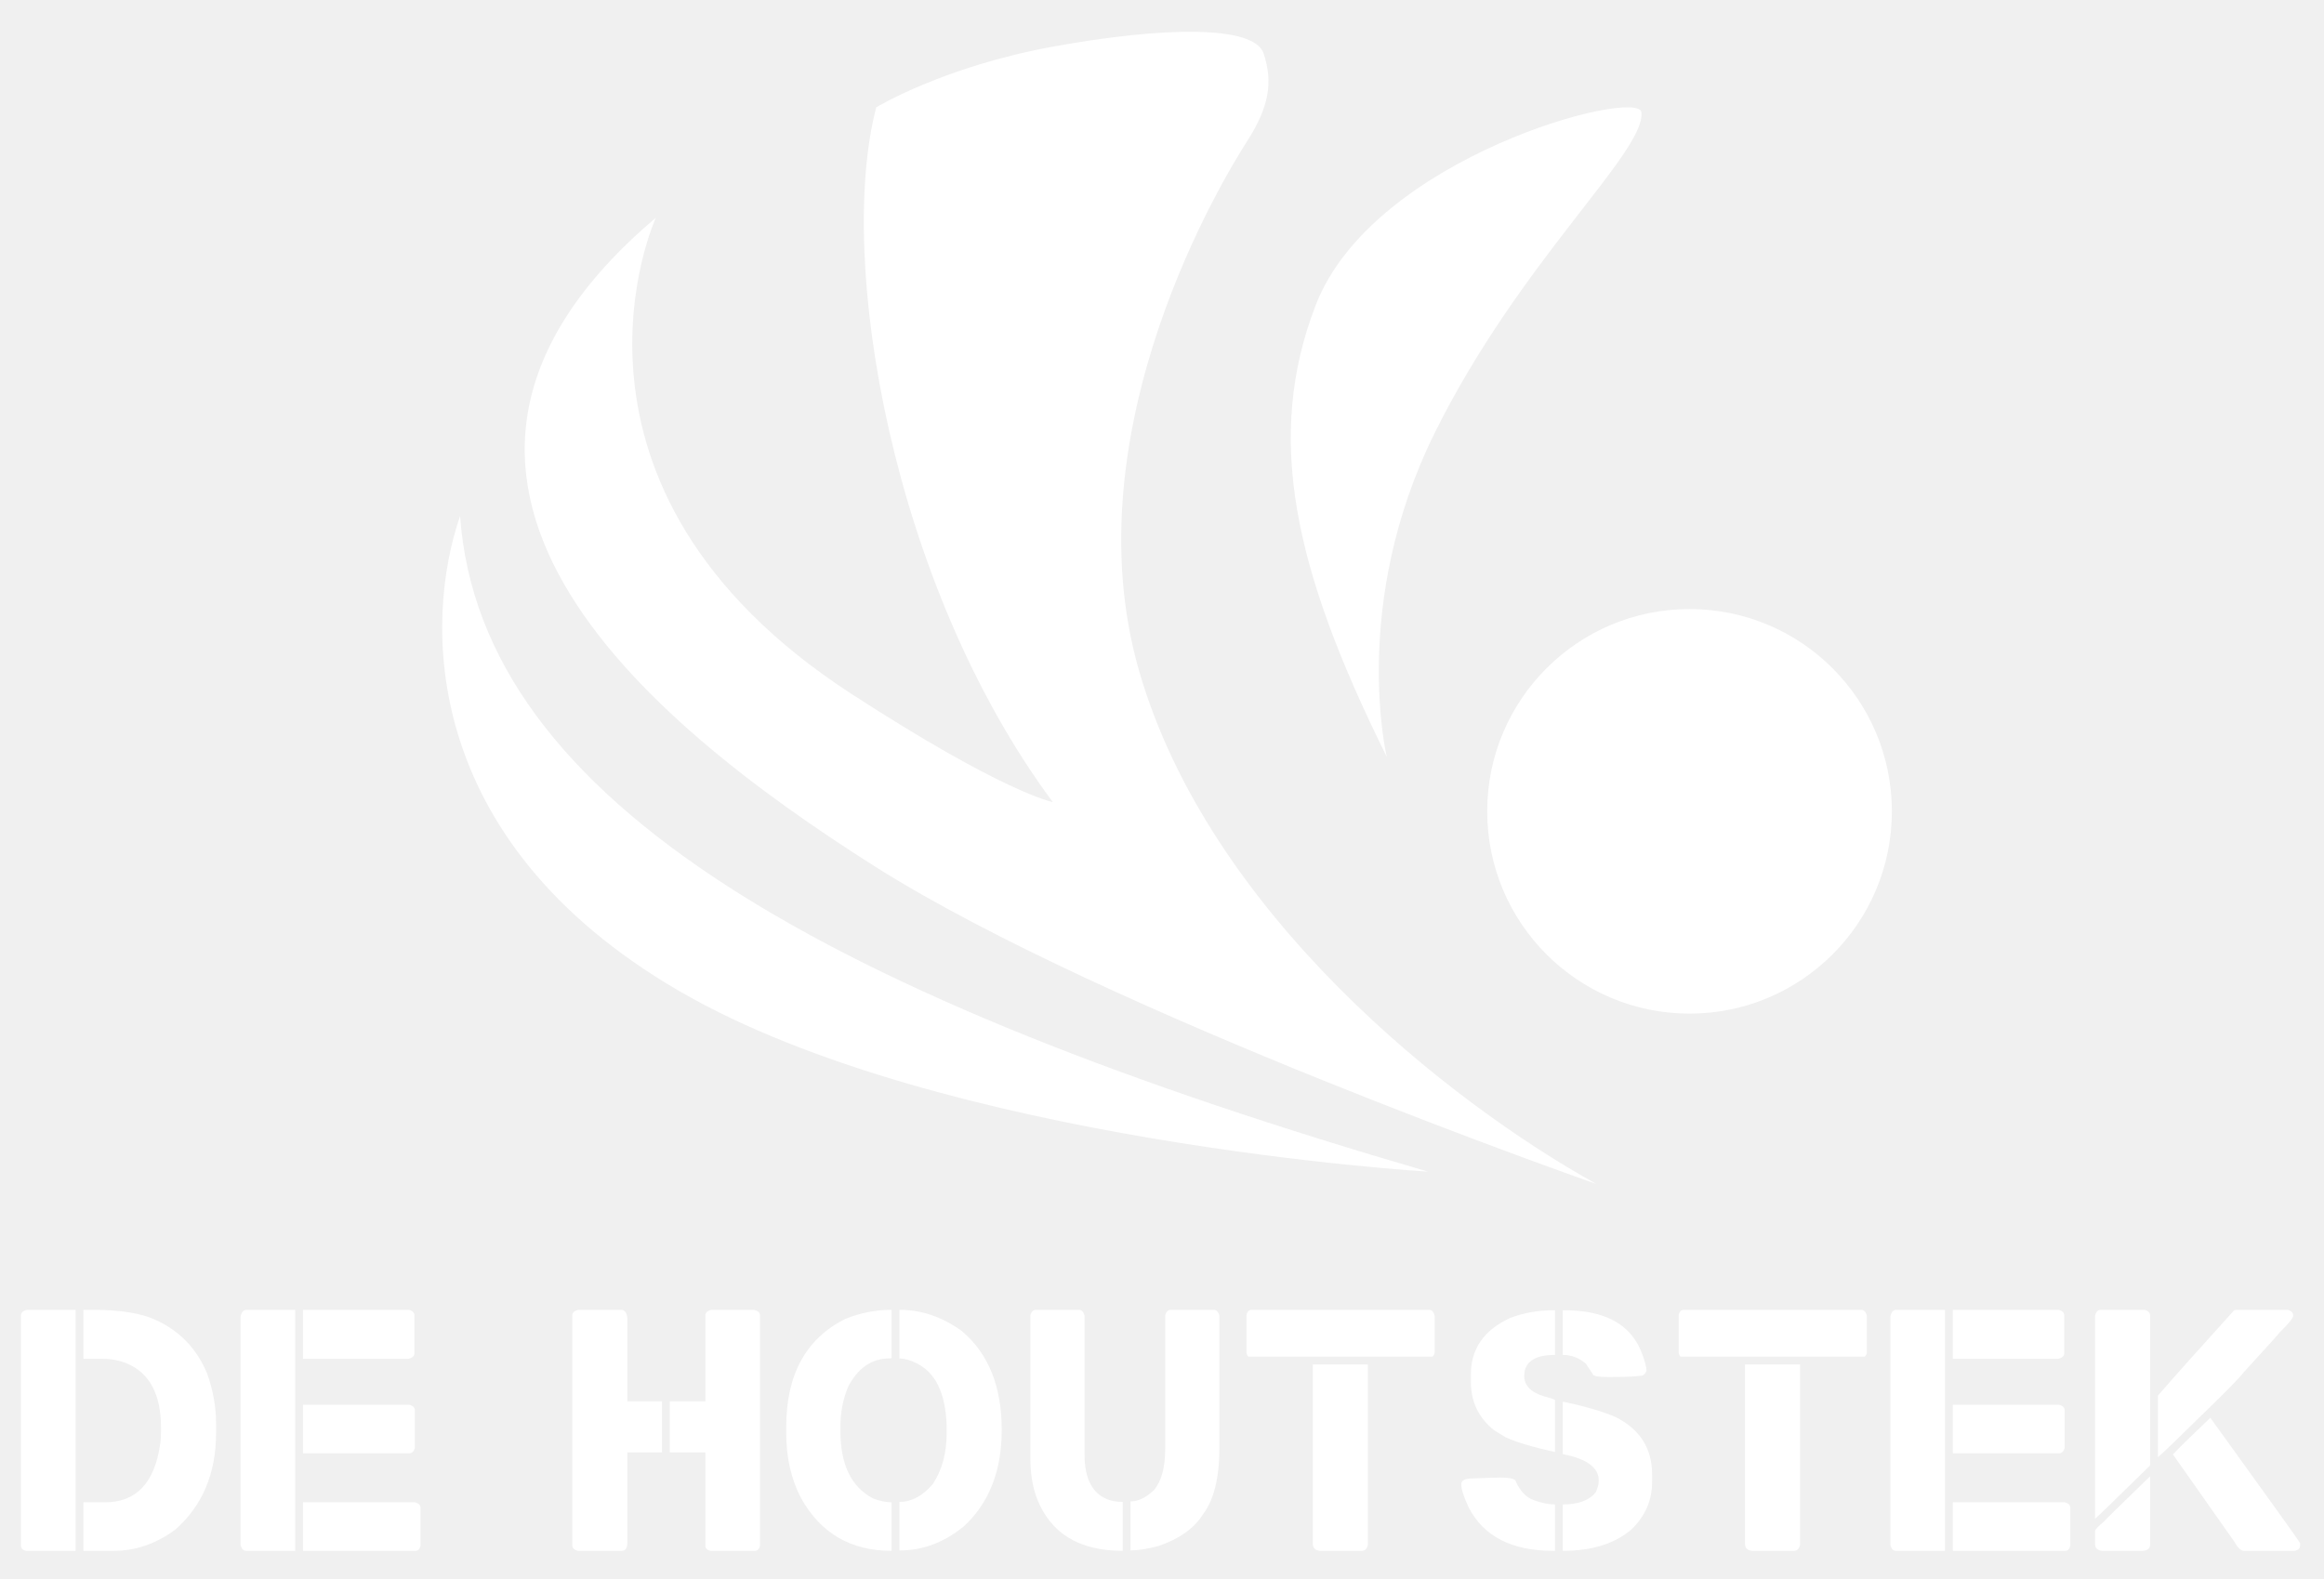
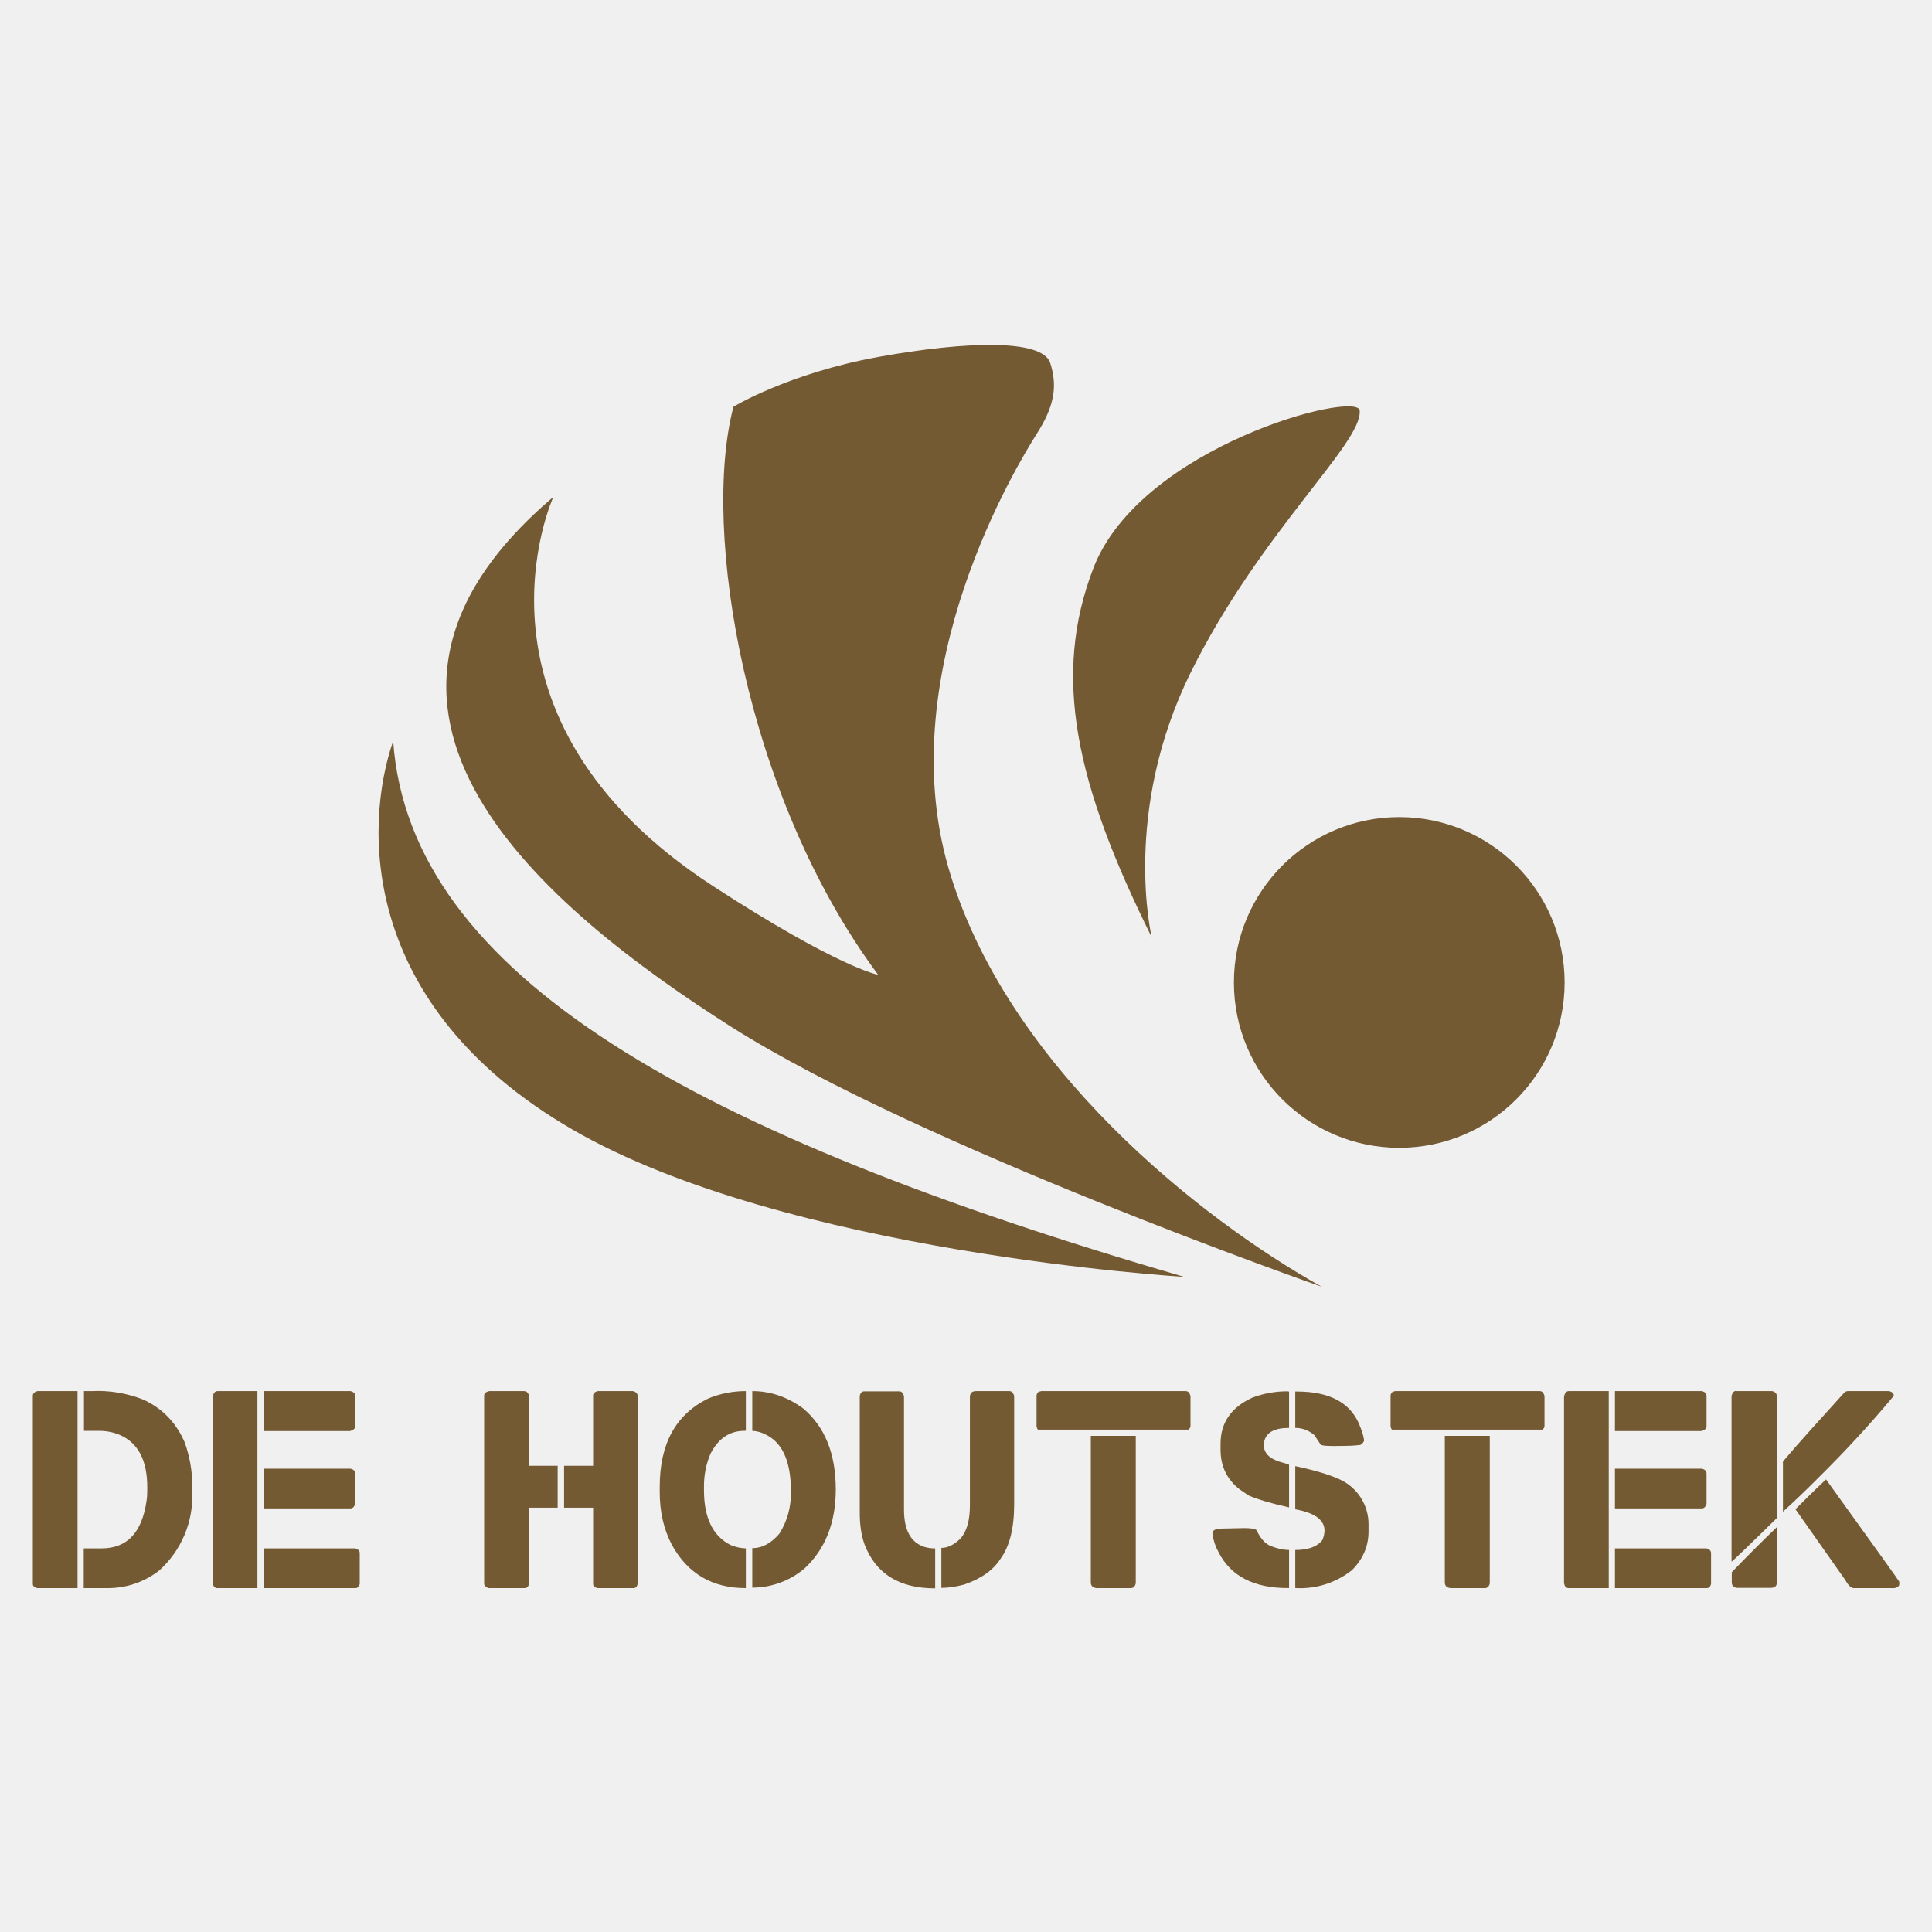
- <svg xmlns="http://www.w3.org/2000/svg" viewBox="0 0 1064.156 722.885" height="722.885" width="1064.156" xml:space="preserve" id="svg2" version="1.1">
-   <defs id="defs6">
-     <clipPath id="clipPath18" clipPathUnits="userSpaceOnUse">
-       <path id="path16" d="M 0,542.164 H 798.117 V 0 H 0 Z" />
+ <svg xmlns="http://www.w3.org/2000/svg" xml:space="preserve" viewBox="0 0 1080 1080">
+   <g transform="translate(540 540) matrix(1.33 0 0 -1.33 242.2 9.2)" clip-path="url(#a)">
+     <clipPath id="a">
+       <path transform="translate(-580.2 -263.5)" d="M0 542.2h798.1V0H0Z" stroke-linecap="round" />
    </clipPath>
-   </defs>
-   <g transform="matrix(1.333333,0,0,-1.333333,0,722.8853)" id="g10">
-     <g id="g12">
-       <g clip-path="url(#clipPath18)" id="g14">
-         <g transform="translate(510.7451,263.4651)" id="g20">
-           <path id="path22" style="fill:#ffffff;fill-opacity:1;fill-rule:nonzero;stroke:none" d="m 0,0 c 0,38.374 31.108,69.483 69.483,69.483 38.374,0 69.483,-31.109 69.483,-69.483 0,-38.375 -31.109,-69.483 -69.483,-69.483 C 31.108,-69.483 0,-38.375 0,0" />
-         </g>
-         <g transform="translate(563.7061,503.5701)" id="g24">
-           <path id="path26" style="fill:#ffffff;fill-opacity:1;fill-rule:nonzero;stroke:none" d="m 0,0 c -0.889,8.584 -92.142,-15.043 -111.886,-66.285 -17.488,-45.387 -7.521,-90.731 24.446,-155.135 0,0 -12.693,52.451 16.454,111.315 C -41.84,-51.242 1.41,-13.633 0,0" />
-         </g>
-         <g transform="translate(361.5596,266.636)" id="g28">
-           <path id="path30" style="fill:#ffffff;fill-opacity:1;fill-rule:nonzero;stroke:none" d="m 0,0 c -55.473,74.747 -74.277,186.326 -60.644,238.661 0,0 23.036,13.984 60.644,20.839 37.609,6.854 69.105,7.521 72.396,-2.351 3.292,-9.872 1.881,-18.334 -5.641,-30.087 C 59.233,215.31 5.642,128.339 29.617,45.13 c 23.975,-83.209 106.244,-148.084 157.016,-176.29 0,0 -168.299,58.764 -247.747,109.065 -79.448,50.302 -180.051,133.981 -75.217,222.831 0,0 -42.486,-92.423 67.226,-163.597 C -16.515,3.021 0,0 0,0" />
-         </g>
-         <g transform="translate(158.0029,364.8885)" id="g32">
-           <path id="path34" style="fill:#ffffff;fill-opacity:1;fill-rule:nonzero;stroke:none" d="m 0,0 c 7.052,-98.723 127.399,-165.478 332.366,-225.182 0,0 -167.358,9.873 -257.149,62.055 C -14.573,-110.945 -12.223,-35.258 0,0" />
-         </g>
-         <g transform="translate(28.6421,92.2254)" id="g36">
-           <path id="path38" style="fill:#ffffff;fill-opacity:1;fill-rule:nonzero;stroke:none" d="m 0,0 h 3.275 c 9.505,0 16.752,-1.191 21.741,-3.574 8.065,-3.697 13.872,-9.752 17.422,-18.166 2.083,-5.758 3.126,-11.565 3.126,-17.421 v -3.128 c 0,-13.898 -4.666,-24.966 -13.997,-33.205 -6.602,-4.863 -13.649,-7.296 -21.144,-7.296 H 0 v 16.678 h 7.445 c 10.696,0 16.999,6.649 18.91,19.952 0.199,1.191 0.299,2.68 0.299,4.468 v 1.191 c 0,11.391 -3.872,18.735 -11.615,22.037 -2.606,1.093 -5.485,1.639 -8.637,1.639 l -6.402,0 z m -19.357,0 h 16.676 v -82.79 h -16.975 c -1.191,0.247 -1.786,0.844 -1.786,1.786 v 79.068 c 0,0.968 0.694,1.614 2.085,1.936" />
-         </g>
-         <g transform="translate(104.062,26.1131)" id="g40">
-           <path id="path42" style="fill:#ffffff;fill-opacity:1;fill-rule:nonzero;stroke:none" d="m 0,0 h 38.417 c 1.29,-0.322 1.936,-0.969 1.936,-1.937 v -12.955 c -0.249,-1.191 -0.845,-1.786 -1.787,-1.786 H 0 Z m 0,33.502 h 36.481 c 1.29,-0.322 1.936,-0.967 1.936,-1.935 V 18.761 c -0.323,-1.29 -0.968,-1.935 -1.936,-1.935 L 0,16.826 Z m 0,32.61 h 36.333 c 1.289,-0.322 1.935,-0.967 1.935,-1.935 V 51.223 c 0,-0.968 -0.695,-1.615 -2.084,-1.936 L 0,49.287 Z m -19.357,0 h 16.676 v -82.79 h -16.825 c -0.969,0 -1.614,0.696 -1.937,2.085 v 78.322 c 0.274,1.589 0.968,2.383 2.086,2.383" />
-         </g>
-         <g transform="translate(244.3286,92.2254)" id="g44">
-           <path id="path46" style="fill:#ffffff;fill-opacity:1;fill-rule:nonzero;stroke:none" d="m 0,0 h 14.592 c 1.39,-0.322 2.085,-0.968 2.085,-1.936 v -79.068 c -0.248,-1.191 -0.844,-1.786 -1.786,-1.786 H -0.298 c -1.191,0.247 -1.786,0.844 -1.786,1.786 v 32.015 h -12.21 v 17.57 h 12.21 V -1.936 C -2.084,-0.968 -1.39,-0.322 0,0 m -45.713,0 h 14.592 c 1.315,0 2.059,-0.942 2.233,-2.829 v -28.59 h 11.913 v -17.57 h -11.913 v -30.972 c 0,-1.887 -0.645,-2.829 -1.935,-2.829 h -15.04 c -1.29,0.322 -1.935,0.968 -1.935,1.936 v 78.918 c 0,0.968 0.694,1.614 2.085,1.936" />
-         </g>
-         <g transform="translate(308.8784,92.2254)" id="g48">
-           <path id="path50" style="fill:#ffffff;fill-opacity:1;fill-rule:nonzero;stroke:none" d="m 0,0 c 7.594,0 14.741,-2.433 21.442,-7.297 9.133,-7.692 13.699,-19.01 13.699,-33.949 0,-14.121 -4.368,-25.189 -13.104,-33.205 -6.75,-5.46 -13.996,-8.191 -21.74,-8.191 H 0 v 16.678 h 0.148 c 4.046,0 7.818,2.035 11.317,6.106 3.177,4.788 4.765,10.645 4.765,17.569 v 2.533 c -0.372,11.291 -3.946,18.487 -10.721,21.59 -1.688,0.868 -3.524,1.364 -5.509,1.489 z m -2.681,0 v -16.379 c 0,-0.198 -0.099,-0.298 -0.297,-0.298 h -0.298 c -6.156,0 -10.92,-3.225 -14.295,-9.678 -1.786,-4.195 -2.68,-8.761 -2.68,-13.7 v -1.637 c 0,-11.467 3.723,-19.16 11.168,-23.08 2.332,-0.894 4.467,-1.34 6.402,-1.34 V -82.79 c -14.022,0 -24.395,6.055 -31.12,18.166 -3.375,6.478 -5.063,13.873 -5.063,22.186 v 2.234 c 0,17.944 6.75,30.303 20.251,37.078 C -13.451,-1.041 -8.14,0 -2.681,0" />
-         </g>
-         <g transform="translate(402.0928,92.2254)" id="g52">
-           <path id="path54" style="fill:#ffffff;fill-opacity:1;fill-rule:nonzero;stroke:none" d="m 0,0 h 14.74 c 0.97,0 1.615,-0.695 1.937,-2.084 V -47.5 c 0,-10.225 -1.887,-17.818 -5.66,-22.782 -3.027,-4.816 -8.14,-8.438 -15.336,-10.87 -3.772,-0.993 -6.949,-1.49 -9.53,-1.49 v 16.827 c 2.631,0 5.31,1.29 8.041,3.872 2.581,3.051 3.871,7.766 3.871,14.145 V -1.936 C -1.614,-0.646 -0.968,0 0,0 m -46.31,0 h 14.742 c 0.968,0 1.613,-0.695 1.935,-2.084 v -47.649 c 0,-8.562 2.879,-13.775 8.637,-15.636 1.414,-0.396 2.804,-0.595 4.169,-0.595 h 0.298 V -82.79 c -15.138,0 -25.015,6.155 -29.632,18.464 -1.39,3.896 -2.084,8.363 -2.084,13.401 V -1.936 C -47.923,-0.646 -47.278,0 -46.31,0" />
-         </g>
-         <g transform="translate(450.8584,73.4637)" id="g56">
-           <path id="path58" style="fill:#ffffff;fill-opacity:1;fill-rule:nonzero;stroke:none" d="m 0,0 h 18.91 v -61.943 c -0.322,-1.39 -1.017,-2.085 -2.084,-2.085 H 2.383 C 0.794,-63.829 0,-63.036 0,-61.646 Z m -20.996,18.762 h 60.902 c 0.968,0 1.613,-0.696 1.936,-2.084 V 4.169 c 0,-0.522 -0.248,-1.018 -0.744,-1.488 h -63.135 c -0.299,0 -0.546,0.447 -0.745,1.34 v 12.955 c 0.247,1.191 0.844,1.786 1.786,1.786" />
-         </g>
-         <g transform="translate(536.7012,60.658)" id="g60">
-           <path id="path62" style="fill:#ffffff;fill-opacity:1;fill-rule:nonzero;stroke:none" d="m 0,0 h 0.148 c 7.942,-1.687 13.998,-3.474 18.166,-5.36 8.241,-4.196 12.361,-10.746 12.361,-19.655 v -2.531 c 0,-6.28 -2.334,-11.69 -6.999,-16.231 C 17.943,-48.741 10.051,-51.223 0,-51.223 v 15.933 c 5.286,0 9.059,1.39 11.317,4.17 0.694,1.537 1.041,2.879 1.041,4.019 0,4.492 -4.118,7.521 -12.358,9.083 z m 0,31.418 h 0.597 c 13.573,0 22.309,-4.616 26.206,-13.847 1.289,-3.128 1.935,-5.46 1.935,-6.999 C 28.268,9.479 27.622,8.935 26.803,8.935 24.941,8.636 21.219,8.487 15.635,8.487 c -3.573,0 -5.36,0.348 -5.36,1.042 L 7.893,13.104 C 5.559,15.089 2.929,16.082 0,16.082 Z m -3.126,0 H -2.68 V 16.082 h -0.149 c -5.956,0 -9.381,-1.837 -10.275,-5.51 -0.098,-0.869 -0.149,-1.415 -0.149,-1.637 0,-3.301 2.184,-5.634 6.553,-6.998 2.655,-0.746 3.995,-1.192 4.02,-1.341 v -17.868 c -7.321,1.586 -12.98,3.276 -16.975,5.062 l -3.871,2.382 c -5.362,4.219 -8.041,9.778 -8.041,16.678 v 2.531 c 0,8.76 4.467,15.213 13.401,19.357 4.641,1.788 9.653,2.68 15.04,2.68 m -18.316,-57.476 c 3.573,0 5.361,-0.498 5.361,-1.488 1.563,-3.302 3.597,-5.387 6.104,-6.256 2.731,-0.992 5.162,-1.488 7.297,-1.488 v -15.933 h -0.596 c -14.22,0 -23.899,4.964 -29.037,14.89 -1.687,3.649 -2.531,6.229 -2.531,7.744 v 0.298 c 0,1.29 1.29,1.936 3.872,1.936 4.59,0.198 7.768,0.297 9.53,0.297" />
-         </g>
-         <g transform="translate(599.2783,73.4637)" id="g64">
-           <path id="path66" style="fill:#ffffff;fill-opacity:1;fill-rule:nonzero;stroke:none" d="m 0,0 h 18.91 v -61.943 c -0.322,-1.39 -1.017,-2.085 -2.084,-2.085 H 2.383 C 0.794,-63.829 0,-63.036 0,-61.646 Z m -20.996,18.762 h 60.902 c 0.968,0 1.613,-0.696 1.935,-2.084 V 4.169 c 0,-0.522 -0.247,-1.018 -0.743,-1.488 h -63.135 c -0.299,0 -0.547,0.447 -0.745,1.34 v 12.955 c 0.247,1.191 0.844,1.786 1.786,1.786" />
-         </g>
-         <g transform="translate(670.6396,26.1131)" id="g68">
-           <path id="path70" style="fill:#ffffff;fill-opacity:1;fill-rule:nonzero;stroke:none" d="m 0,0 h 38.417 c 1.29,-0.322 1.937,-0.969 1.937,-1.937 v -12.955 c -0.25,-1.191 -0.844,-1.786 -1.788,-1.786 H 0 Z m 0,33.502 h 36.482 c 1.29,-0.322 1.935,-0.967 1.935,-1.935 V 18.761 C 38.095,17.471 37.45,16.826 36.482,16.826 H 0 Z m 0,32.61 h 36.332 c 1.292,-0.322 1.937,-0.967 1.937,-1.935 V 51.223 c 0,-0.968 -0.696,-1.615 -2.085,-1.936 L 0,49.287 Z m -19.357,0 H -2.68 v -82.79 h -16.826 c -0.968,0 -1.613,0.696 -1.935,2.085 v 78.322 c 0.272,1.589 0.967,2.383 2.084,2.383" />
-         </g>
-         <g transform="translate(759.0879,55.1492)" id="g72">
-           <path id="path74" style="fill:#ffffff;fill-opacity:1;fill-rule:nonzero;stroke:none" d="m 0,0 c 20.549,-28.491 30.822,-42.835 30.822,-43.034 v -0.894 c 0,-0.942 -0.644,-1.539 -1.934,-1.786 H 11.465 c -0.967,0 -2.109,1.142 -3.424,3.425 l -20.847,29.632 v 0.148 C -9.853,-9.456 -5.584,-5.286 0,0 m 8.934,37.076 h 17.571 c 1.29,-0.322 1.936,-0.968 1.936,-1.935 v -0.149 c 0,-0.745 -1.588,-2.681 -4.764,-5.807 C 23.179,28.49 19.108,23.974 11.465,15.635 10.101,13.797 5.286,8.884 -2.978,0.894 -11.54,-7.545 -16.554,-12.358 -18.018,-13.55 V 7.594 c 5.758,6.651 14.445,16.38 26.059,29.184 0.321,0.2 0.62,0.298 0.893,0.298 m -29.631,-57.179 v -23.526 c 0,-1.191 -0.795,-1.886 -2.383,-2.085 h -14.146 c -1.588,0.199 -2.382,0.992 -2.382,2.383 v 4.318 c 0,0.571 0.992,1.661 2.978,3.276 0.248,0.372 5.559,5.583 15.933,15.634 m -16.975,57.179 h 15.038 c 1.29,-0.322 1.937,-0.968 1.937,-1.935 V -16.38 c -12.062,-11.838 -18.366,-17.942 -18.911,-18.315 v 69.687 c 0.322,1.389 0.968,2.084 1.936,2.084" />
-         </g>
-       </g>
-     </g>
+     <path vector-effect="non-scaling-stroke" d="M-69.5 0a69.5 69.5 0 1 0 139 0 69.5 69.5 0 0 0-139 0" fill="#745a33" />
+   </g>
+   <g transform="translate(540 540) matrix(1.33 0 0 -1.33 140 -164.5)" clip-path="url(#b)">
+     <clipPath id="b">
+       <path transform="translate(-503.5 -393.7)" d="M0 542.2h798.1V0H0Z" stroke-linecap="round" />
+     </clipPath>
+     <path vector-effect="non-scaling-stroke" d="M60.2 109.8c-.9 8.6-92.1-15-111.9-66.2-17.5-45.4-7.5-90.8 24.5-155.2 0 0-12.7 52.5 16.4 111.3 29.2 59 72.4 96.5 71 110.1" fill="#745a33" />
+   </g>
+   <g transform="translate(540 540) matrix(1.33 0 0 -1.33 -45.8 -84)" clip-path="url(#c)">
+     <clipPath id="c">
+       <path transform="translate(-364.2 -333.4)" d="M0 542.2h798.1V0H0Z" stroke-linecap="round" />
+     </clipPath>
+     <path vector-effect="non-scaling-stroke" d="M-2.6-66.7C-58.1 8-77 119.6-63.3 171.9c0 0 23 14 60.7 20.9 37.6 6.8 69 7.5 72.4-2.4 3.2-9.9 1.8-18.3-5.7-30C56.6 148.5 3 61.5 27-21.7s106.2-148 157-176.3c0 0-168.3 58.8-247.8 109-79.4 50.4-180 134-75.2 223 0 0-42.5-92.5 67.3-163.7 52.5-34.1 69-37.1 69-37.1" fill="#745a33" />
+   </g>
+   <g transform="translate(540 540) matrix(1.33 0 0 -1.33 -103.3 24)" clip-path="url(#d)">
+     <clipPath id="d">
+       <path transform="translate(-321.1 -252.3)" d="M0 542.2h798.1V0H0Z" stroke-linecap="round" />
+     </clipPath>
+     <path vector-effect="non-scaling-stroke" d="M-163.1 112.6c7-98.7 127.4-165.5 332.4-225.2 0 0-167.4 9.9-257.2 62-89.8 52.2-87.4 128-75.2 163.2" fill="#745a33" />
+   </g>
+   <g transform="translate(540 540) matrix(1.33 0 0 -1.33 -477.1 292.7)" clip-path="url(#e)">
+     <clipPath id="e">
+       <path transform="translate(-40.7 -50.8)" d="M0 542.2h798.1V0H0Z" stroke-linecap="round" />
+     </clipPath>
+     <path vector-effect="non-scaling-stroke" d="M-12 41.4h3.2A52 52 0 0 0 13 37.8c8-3.7 13.8-9.7 17.4-18.1 2-5.8 3.1-11.6 3.1-17.5v-3a42 42 0 0 0-14-33.3 35 35 0 0 0-21.1-7.3h-10.5v16.7h7.5c10.7 0 17 6.6 18.9 20 .2 1.1.3 2.6.3 4.4V1c0 11.4-3.9 18.7-11.6 22-2.6 1.1-5.5 1.7-8.7 1.7H-12zm-19.4 0h16.7v-82.8h-17c-1.2.3-1.8.9-1.8 1.8v79c0 1 .7 1.7 2 2" fill="#745a33" />
+   </g>
+   <g transform="translate(540 540) matrix(1.33 0 0 -1.33 -380 292.7)" clip-path="url(#f)">
+     <clipPath id="f">
+       <path transform="translate(-113.5 -50.8)" d="M0 542.2h798.1V0H0Z" stroke-linecap="round" />
+     </clipPath>
+     <path vector-effect="non-scaling-stroke" d="M-9.5-24.7H29c1.2-.3 1.9-1 1.9-2v-13c-.3-1.1-.9-1.7-1.8-1.7H-9.5Zm0 33.5H27c1.3-.3 2-1 2-2V-6c-.4-1.2-1-1.9-2-1.9H-9.5Zm0 32.6H27c1.3-.3 2-1 2-2V26.6c0-1-.8-1.6-2.2-2H-9.5Zm-19.3 0h16.7v-82.8H-29c-1 0-1.6.7-1.9 2V39c.3 1.6 1 2.4 2 2.4" fill="#745a33" />
+   </g>
+   <g transform="translate(540 540) matrix(1.33 0 0 -1.33 -226.4 292.7)" clip-path="url(#g)">
+     <clipPath id="g">
+       <path transform="translate(-228.8 -50.8)" d="M0 542.2h798.1V0H0Z" stroke-linecap="round" />
+     </clipPath>
+     <path vector-effect="non-scaling-stroke" d="M15.6 41.4h14.6c1.3-.3 2-1 2-2v-79c-.2-1.2-.8-1.8-1.7-1.8H15.3c-1.2.3-1.8.9-1.8 1.8v32H1.3V10h12.2v29.5c0 1 .7 1.6 2 1.9m-45.7 0h14.6c1.4 0 2.1-1 2.3-2.8V10h11.9V-7.6h-12v-31c0-1.8-.6-2.8-1.9-2.8h-15c-1.3.3-2 1-2 2v78.9c0 1 .8 1.6 2.1 1.9" fill="#745a33" />
+   </g>
+   <g transform="translate(540 540) matrix(1.33 0 0 -1.33 -122 292.7)" clip-path="url(#h)">
+     <clipPath id="h">
+       <path transform="translate(-307 -50.8)" d="M0 542.2h798.1V0H0Z" stroke-linecap="round" />
+     </clipPath>
+     <path vector-effect="non-scaling-stroke" d="M1.9 41.4c7.6 0 14.7-2.4 21.4-7.3 9.1-7.7 13.7-19 13.7-34 0-14-4.4-25.1-13.1-33.2a34 34 0 0 0-21.7-8.1h-.3v16.6H2c4 0 7.8 2 11.3 6.1A31 31 0 0 1 18.1-.9v2.5C17.7 13 14 20.1 7.4 23.2c-1.7.9-3.6 1.4-5.5 1.5zm-2.7 0V25c0-.2-.1-.3-.3-.3h-.3c-6.2 0-11-3.2-14.3-9.7a34.6 34.6 0 0 1-2.7-13.7V-.3c0-11.5 3.7-19.2 11.2-23a18 18 0 0 1 6.4-1.4v-16.7c-14 0-24.4 6-31.1 18.2C-35.3-16.7-37-9.4-37-1v2.2c0 18 6.7 30.3 20.2 37 5.2 2.2 10.5 3.2 16 3.2" fill="#745a33" />
+   </g>
+   <g transform="translate(540 540) matrix(1.33 0 0 -1.33 -16.3 292.7)" clip-path="url(#i)">
+     <clipPath id="i">
+       <path transform="translate(-386.3 -50.8)" d="M0 542.2h798.1V0H0Z" stroke-linecap="round" />
+     </clipPath>
+     <path vector-effect="non-scaling-stroke" d="M15.8 41.4h14.7c1 0 1.6-.7 2-2V-6.2c0-10.2-2-17.8-5.7-22.8-3-4.8-8.1-8.4-15.3-10.9-3.8-1-7-1.4-9.6-1.4v16.8c2.7 0 5.3 1.3 8 3.9 2.7 3 4 7.7 4 14.1v45.9c.3 1.3 1 1.9 1.9 1.9m-46.3 0h14.7c1 0 1.6-.7 2-2V-8.4c0-8.6 2.8-13.8 8.6-15.7 1.4-.4 2.8-.6 4.2-.6h.3v-16.8c-15.2 0-25 6.2-29.7 18.5-1.4 3.9-2 8.3-2 13.4v49c.3 1.3.9 1.9 1.9 1.9" fill="#745a33" />
+   </g>
+   <g transform="translate(540 540) matrix(1.33 0 0 -1.33 82.4 292.7)" clip-path="url(#j)">
+     <clipPath id="j">
+       <path transform="translate(-460.4 -50.8)" d="M0 542.2h798.1V0H0Z" stroke-linecap="round" />
+     </clipPath>
+     <path vector-effect="non-scaling-stroke" d="M-9.5 22.6H9.4v-62c-.3-1.3-1-2-2.1-2H-7.1c-1.6.2-2.4 1-2.4 2.4Zm-21 18.8h60.9c1 0 1.6-.7 2-2V26.7c0-.5-.3-1-.8-1.5h-63.2c-.3 0-.5.5-.7 1.4v13c.2 1.1.8 1.7 1.8 1.7" fill="#745a33" />
+   </g>
+   <g transform="translate(540 540) matrix(1.33 0 0 -1.33 181.4 292.8)" clip-path="url(#k)">
+     <clipPath id="k">
+       <path transform="translate(-534.6 -50.7)" d="M0 542.2h798.1V0H0Z" stroke-linecap="round" />
+     </clipPath>
+     <path vector-effect="non-scaling-stroke" d="M2 9.9h.2c8-1.7 14-3.5 18.2-5.4A20.7 20.7 0 0 0 32.8-15v-2.5c0-6.3-2.4-11.7-7-16.3A35 35 0 0 0 2-41.3v16c5.3 0 9 1.3 11.3 4a10 10 0 0 1 1 4.1c0 4.5-4 7.5-12.3 9zm0 31.4h.7c13.6 0 22.3-4.6 26.2-13.8 1.3-3.2 2-5.5 2-7-.6-1.1-1.2-1.7-2-1.7-1.9-.3-5.6-.4-11.2-.4-3.6 0-5.3.3-5.3 1L10 23c-2.4 2-5 3-8 3Zm-3 0h.4V26h-.1c-6 0-9.4-1.9-10.3-5.5a21 21 0 0 1-.2-1.7c0-3.3 2.2-5.6 6.6-7 2.6-.7 4-1.2 4-1.3V-7.4c-7.3 1.6-13 3.3-17 5L-21.4.2c-5.4 4.2-8 9.8-8 16.7v2.5c0 8.7 4.4 15.2 13.3 19.3 4.7 1.8 9.7 2.7 15 2.7m-18.3-57.5c3.6 0 5.4-.5 5.4-1.4 1.6-3.3 3.6-5.4 6.1-6.3 2.7-1 5.2-1.5 7.3-1.5v-16h-.6c-14.2 0-23.9 5-29 15a22.4 22.4 0 0 0-2.6 7.7v.3c0 1.3 1.3 2 4 2l9.4.2" fill="#745a33" />
+   </g>
+   <g transform="translate(540 540) matrix(1.33 0 0 -1.33 280.3 292.7)" clip-path="url(#l)">
+     <clipPath id="l">
+       <path transform="translate(-608.8 -50.8)" d="M0 542.2h798.1V0H0Z" stroke-linecap="round" />
+     </clipPath>
+     <path vector-effect="non-scaling-stroke" d="M-9.5 22.6H9.4v-62c-.3-1.3-1-2-2.1-2H-7.1c-1.6.2-2.4 1-2.4 2.4Zm-21 18.8h60.9c1 0 1.6-.7 2-2V26.7c0-.5-.3-1-.8-1.5h-63.2c-.3 0-.5.5-.7 1.4v13c.2 1.1.8 1.7 1.8 1.7" fill="#745a33" />
+   </g>
+   <g transform="translate(540 540) matrix(1.33 0 0 -1.33 375.4 292.7)" clip-path="url(#m)">
+     <clipPath id="m">
+       <path transform="translate(-680.1 -50.8)" d="M0 542.2h798.1V0H0Z" stroke-linecap="round" />
+     </clipPath>
+     <path vector-effect="non-scaling-stroke" d="M-9.5-24.7H29c1.2-.3 1.9-1 1.9-2v-13c-.3-1.1-.9-1.7-1.8-1.7H-9.5Zm0 33.5H27c1.3-.3 2-1 2-2V-6c-.4-1.2-1-1.9-2-1.9H-9.5Zm0 32.6H27c1.3-.3 2-1 2-2V26.6c0-1-.8-1.6-2.2-2H-9.5Zm-19.3 0h16.7v-82.8H-29c-1 0-1.6.7-1.9 2V39c.3 1.6 1 2.4 2 2.4" fill="#745a33" />
+   </g>
+   <g transform="translate(540 540) matrix(1.33 0 0 -1.33 474.9 292.7)" clip-path="url(#n)">
+     <clipPath id="n">
+       <path transform="translate(-754.7 -50.8)" d="M0 542.2h798.1V0H0Z" stroke-linecap="round" />
+     </clipPath>
+     <path vector-effect="non-scaling-stroke" d="M4.4 4.3c20.5-28.5 30.8-42.8 30.8-43v-1c0-.8-.6-1.4-2-1.7H16c-1 0-2.2 1.1-3.5 3.4L-8.4-8.3v.1c3 3 7.2 7.2 12.8 12.5m9 37.1h17.5c1.3-.3 2-1 2-2A475.7 475.7 0 0 0 1.4 5.2 405 405 0 0 0-13.7-9.3v21.1C-8 18.6.8 28.3 12.4 41.1l1 .3m-29.7-57.2v-23.5c0-1.2-.8-1.9-2.4-2h-14.1c-1.6.1-2.4.9-2.4 2.3v4.3a705 705 0 0 0 19 19m-17 57.1h15c1.2-.3 1.9-1 1.9-2V-12c-12-11.8-18.4-17.9-19-18.3v69.7c.4 1.4 1 2.1 2 2.1" fill="#745a33" />
  </g>
</svg>
